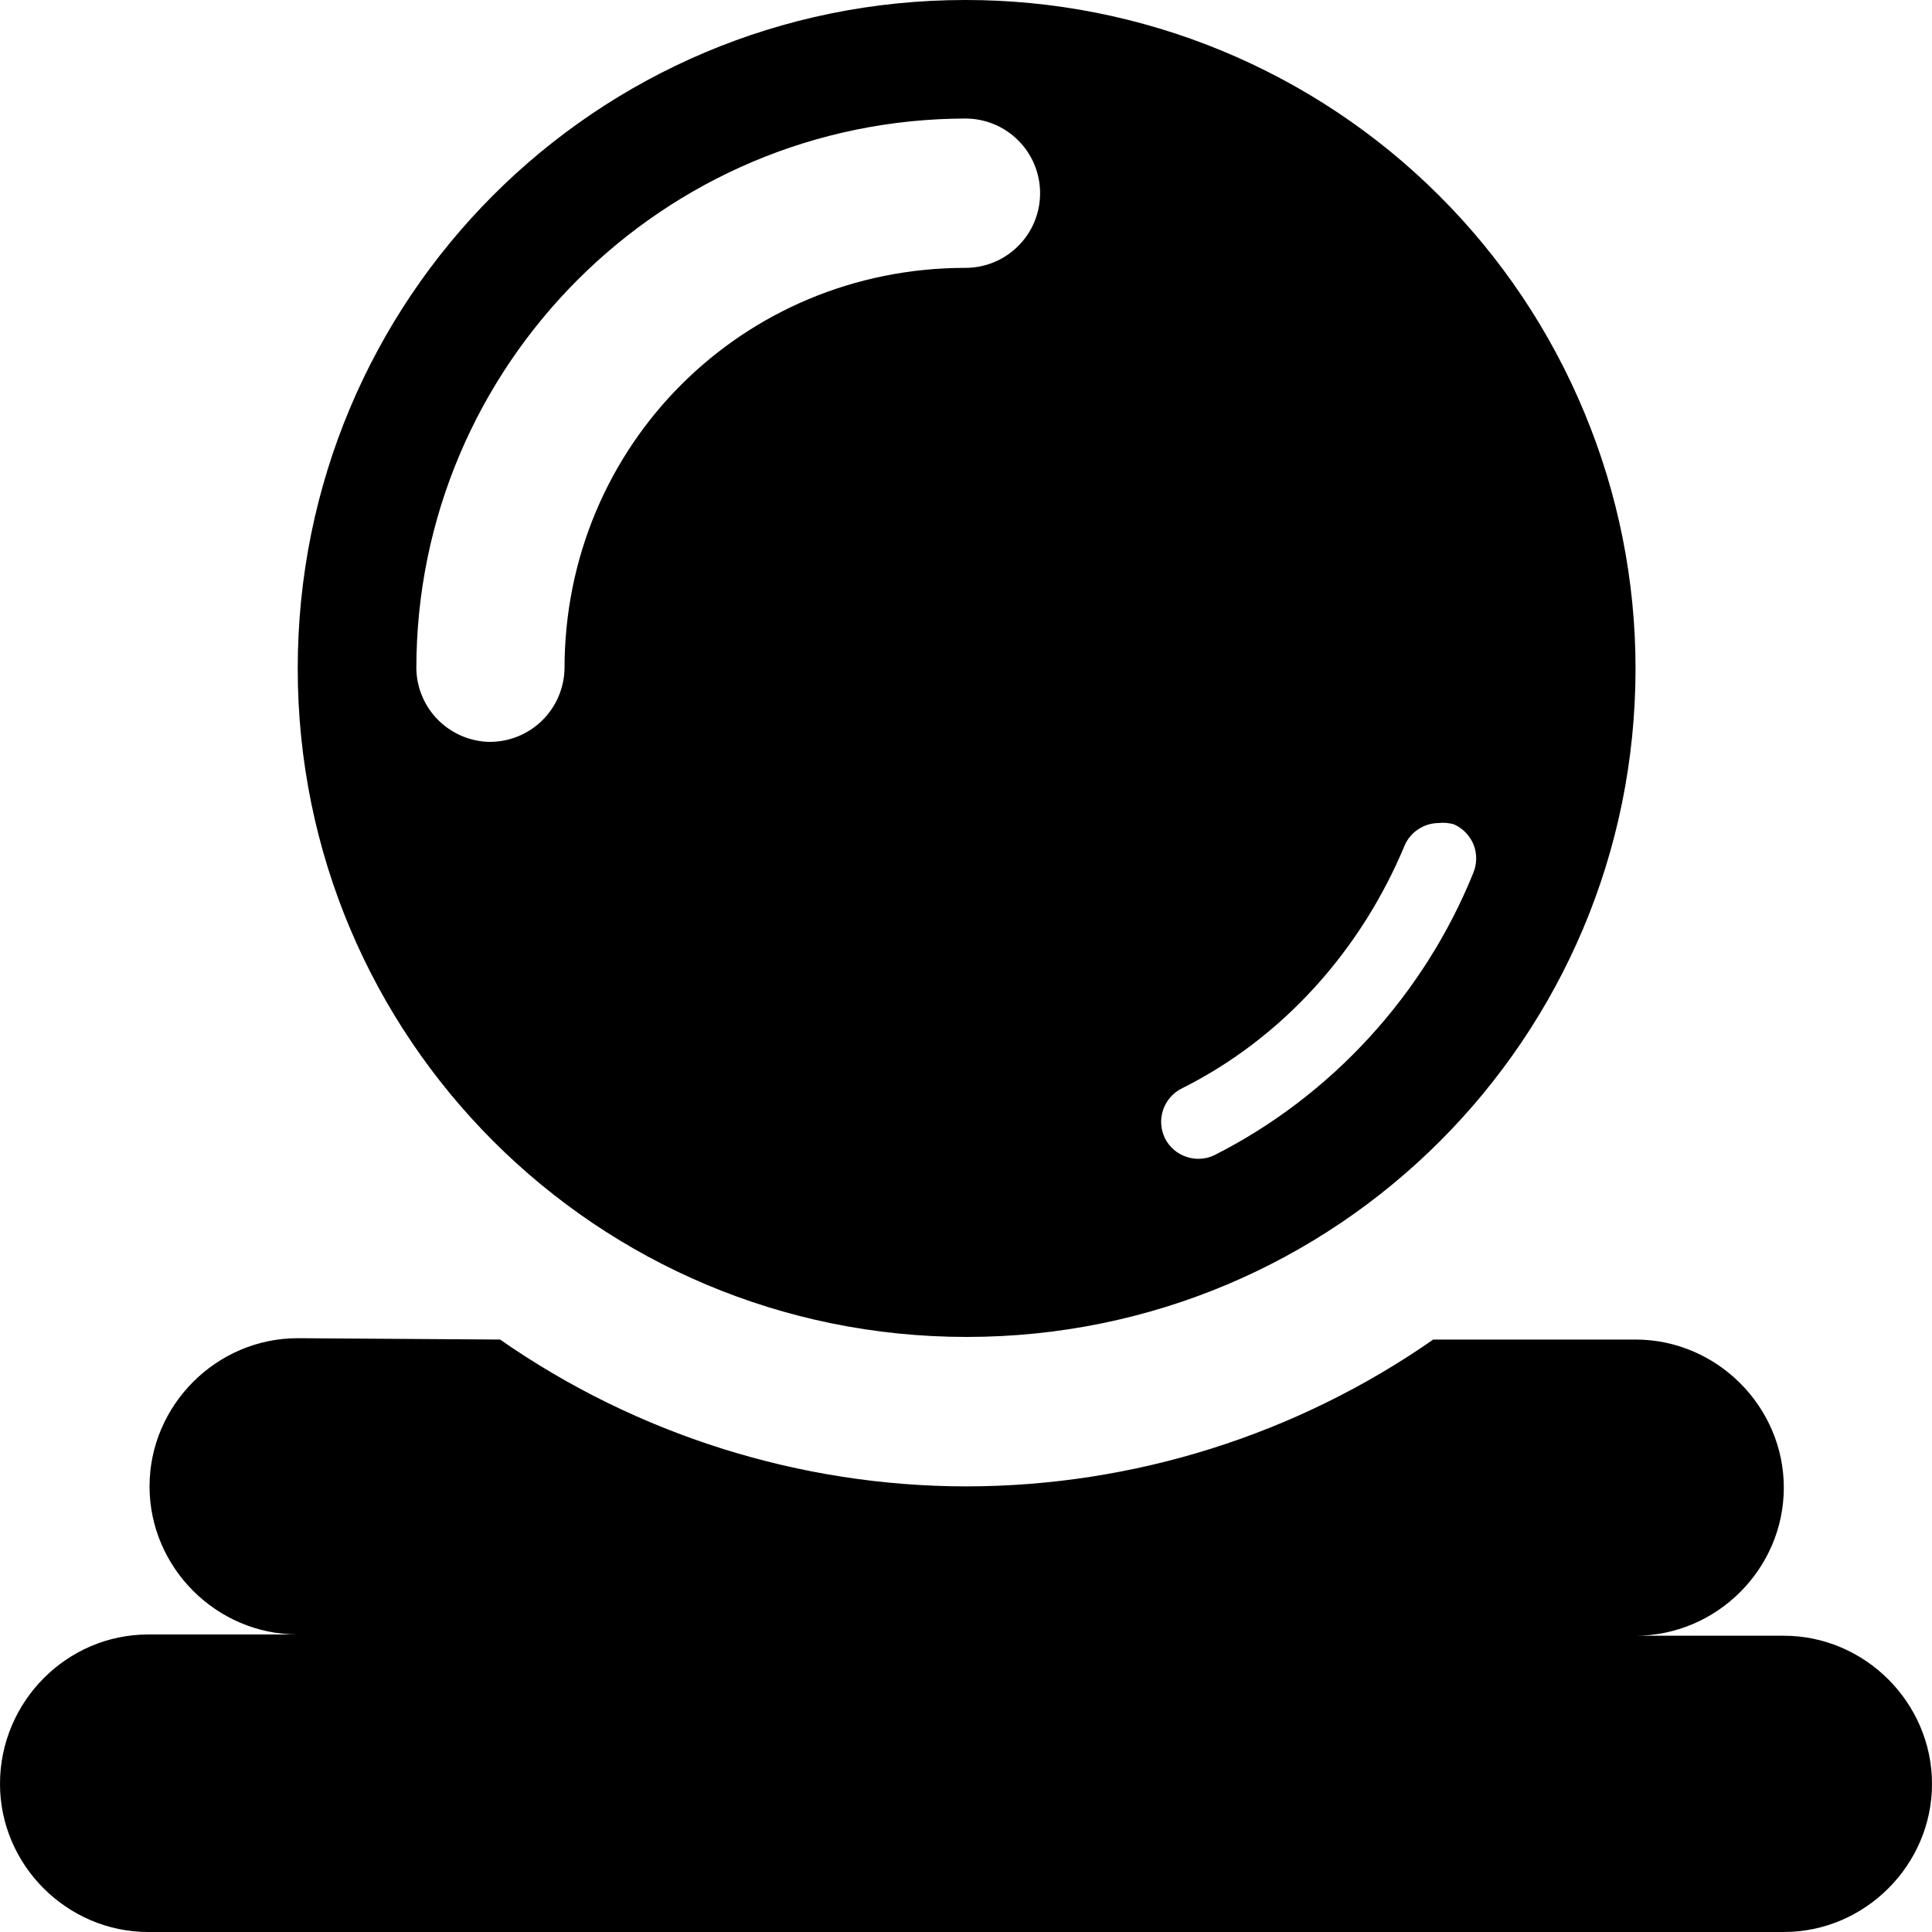
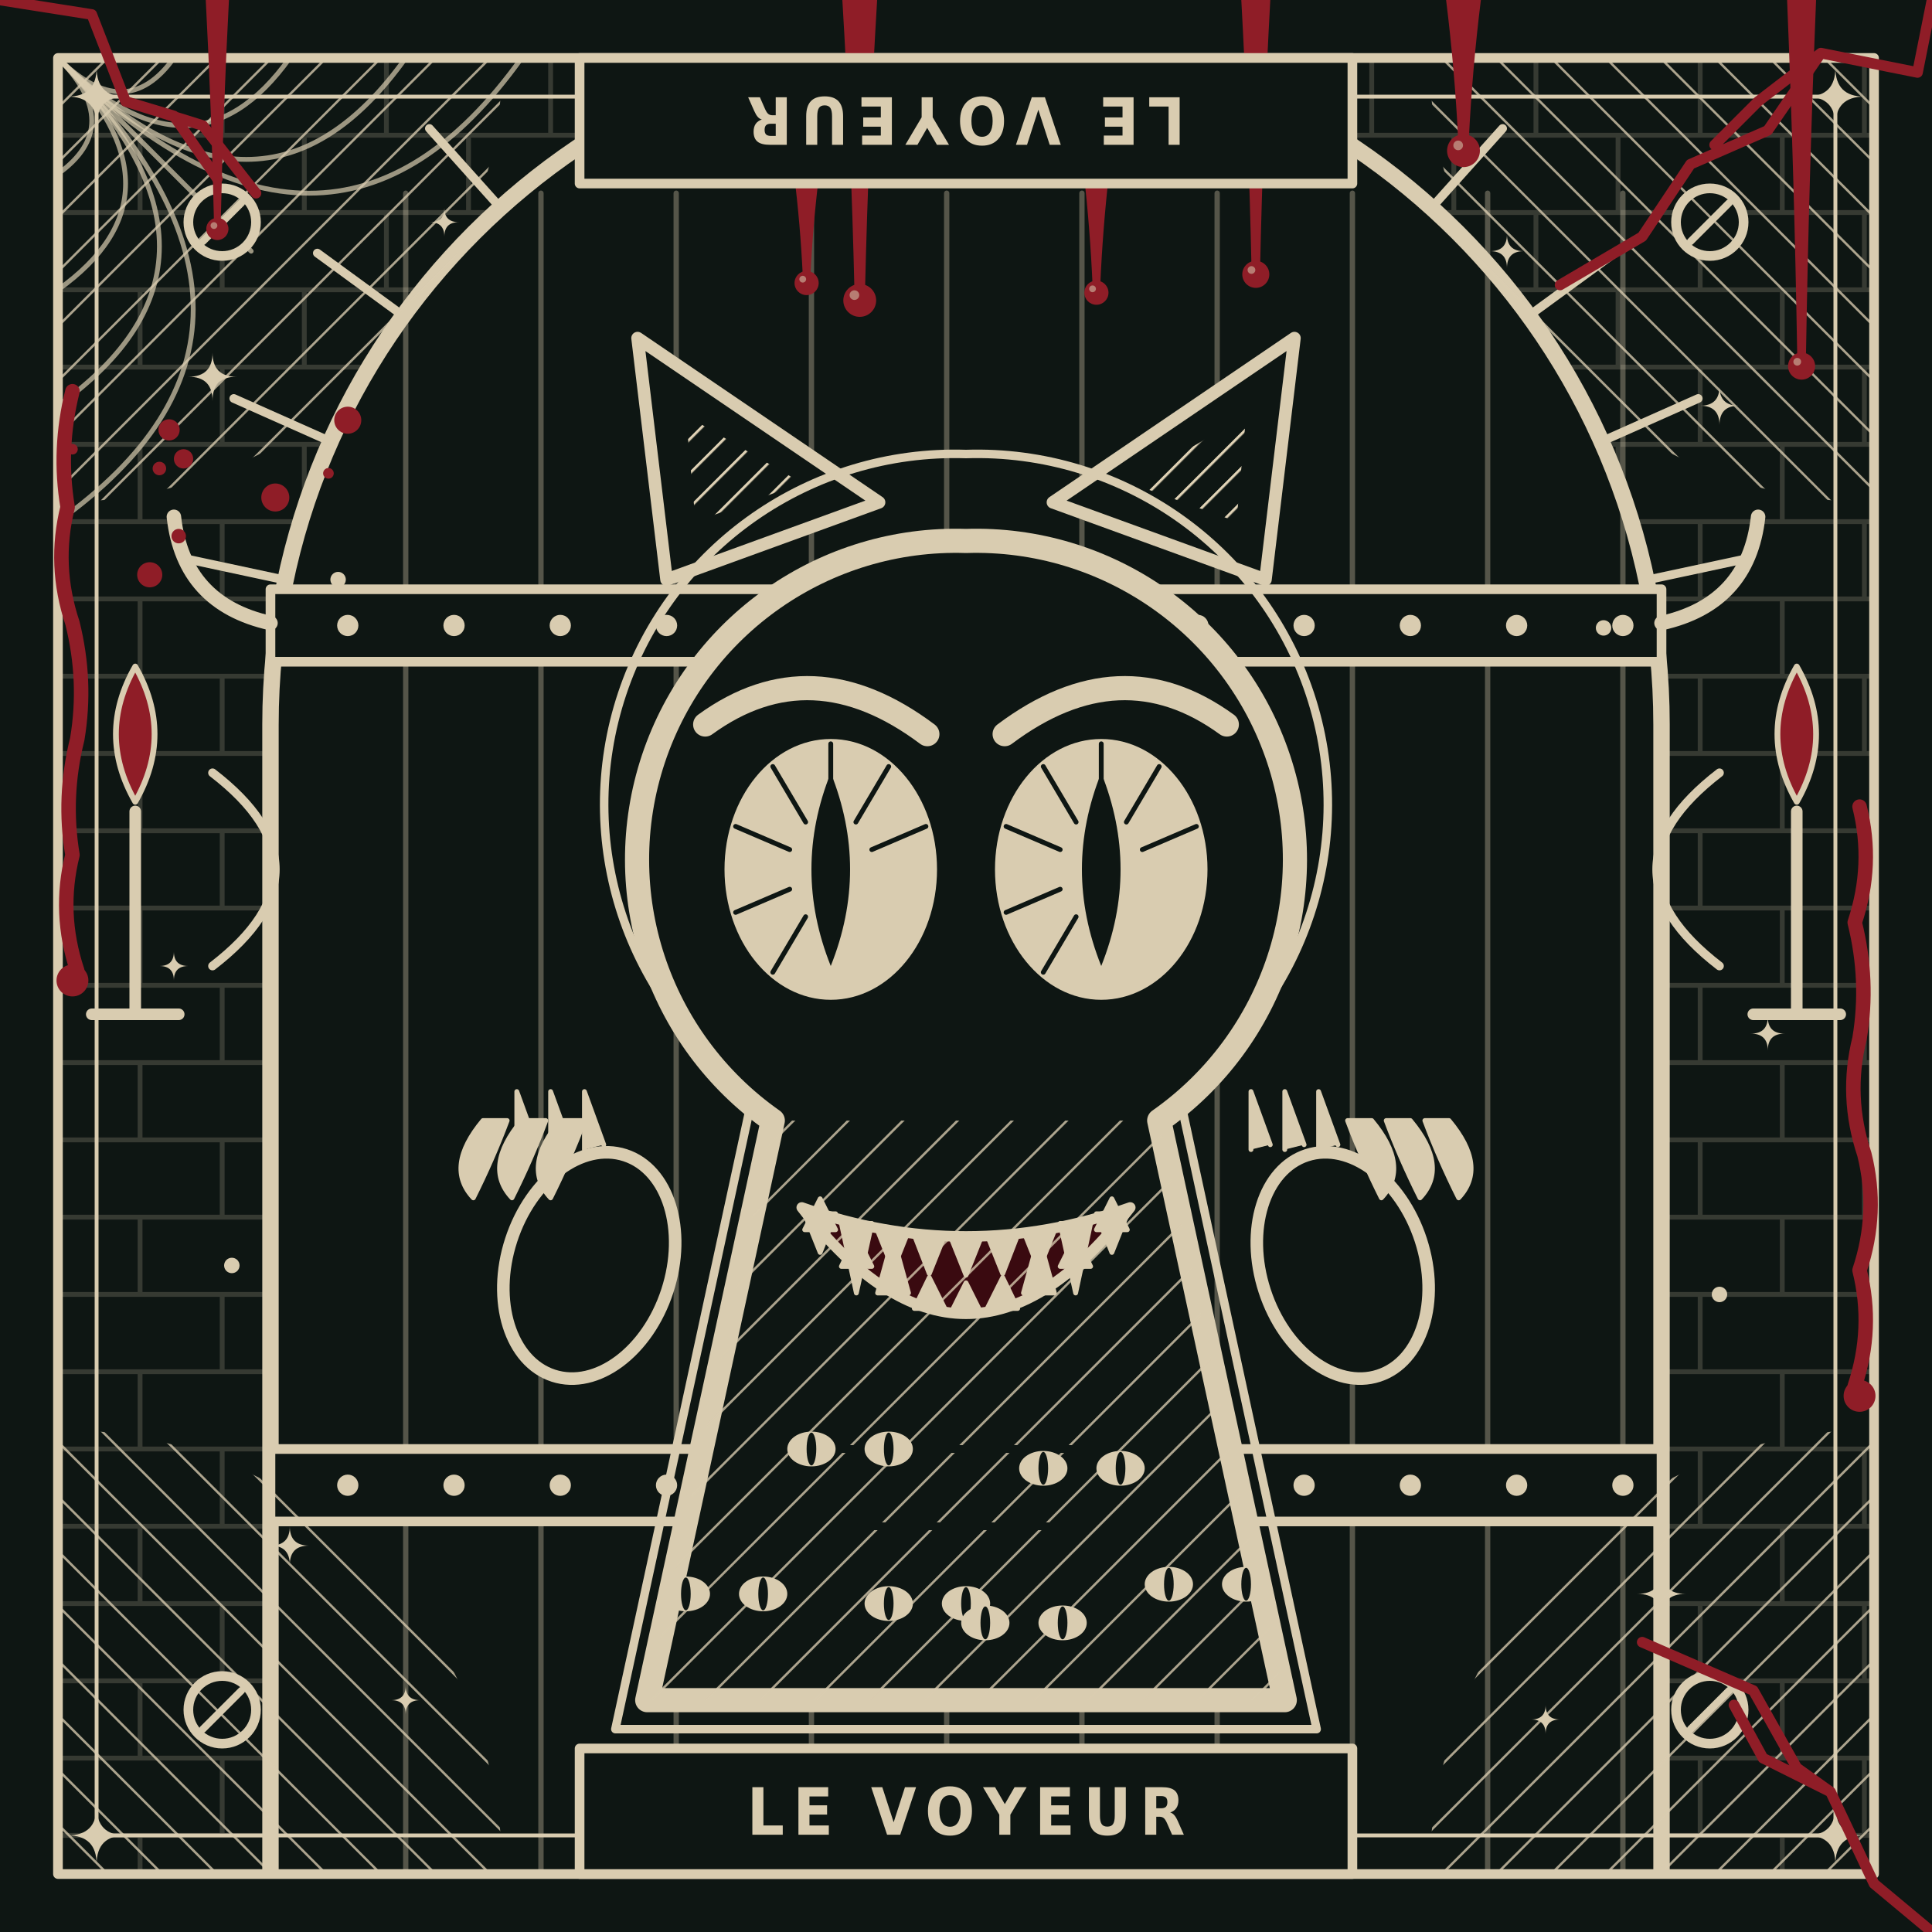
- <svg xmlns="http://www.w3.org/2000/svg" width="20" height="20" viewBox="0 0 20 20" fill="none">
-   <path d="M9.993 4.6235e-06C6.164 4.6235e-06 3.082 3.093 3.082 6.92C3.082 10.747 6.177 13.84 10.007 13.84C13.836 13.84 16.931 10.747 16.931 6.92C16.931 6.01 16.751 5.11 16.401 4.27C16.052 3.429 15.541 2.666 14.897 2.024C14.253 1.381 13.488 0.872 12.646 0.524C11.805 0.177 10.904 -0.001 9.993 4.6235e-06ZM9.993 1.227C10.199 1.227 10.395 1.308 10.54 1.453C10.686 1.598 10.767 1.795 10.767 2C10.767 2.205 10.686 2.402 10.54 2.547C10.395 2.692 10.199 2.773 9.993 2.773C7.685 2.773 5.844 4.613 5.844 6.92C5.84 7.123 5.757 7.316 5.613 7.458C5.468 7.6 5.273 7.68 5.07 7.68C4.869 7.677 4.678 7.595 4.536 7.454C4.394 7.312 4.313 7.12 4.31 6.92C4.31 3.787 6.858 1.227 10.007 1.227H9.993ZM14.89 8.52C14.944 8.514 14.998 8.518 15.05 8.533C15.143 8.574 15.217 8.651 15.255 8.745C15.292 8.84 15.29 8.946 15.25 9.04C14.743 10.293 13.783 11.347 12.568 11.96C12.478 12.002 12.374 12.008 12.28 11.975C12.185 11.943 12.107 11.875 12.061 11.787C12.039 11.741 12.025 11.692 12.021 11.641C12.017 11.59 12.024 11.539 12.04 11.491C12.056 11.442 12.082 11.398 12.115 11.359C12.149 11.321 12.189 11.289 12.235 11.267C13.275 10.747 14.089 9.84 14.543 8.747C14.573 8.68 14.622 8.623 14.684 8.583C14.745 8.543 14.816 8.521 14.89 8.52ZM3.082 13.853C2.241 13.853 1.548 14.547 1.548 15.387C1.548 16.227 2.241 16.92 3.082 16.92H1.534C0.694 16.92 0 17.613 0 18.467C0 19.307 0.694 20 1.534 20H18.466C19.306 20 20 19.307 20 18.467C20 17.627 19.306 16.933 18.466 16.933H16.931C17.772 16.933 18.466 16.24 18.466 15.4C18.466 14.56 17.772 13.867 16.931 13.867H14.837C13.42 14.854 11.734 15.385 10.007 15.387C8.286 15.387 6.591 14.853 5.177 13.867L3.082 13.853Z" fill="black" />
+ <svg xmlns="http://www.w3.org/2000/svg" viewBox="0 0 400 400" width="400" height="400" role="img" aria-label="Le Voyeur">
+   <defs>
+     <pattern id="hz-voyeur" width="5" height="5" patternUnits="userSpaceOnUse" patternTransform="rotate(45)">
+       <line x1="0" y1="0" x2="0" y2="5" stroke="#d9ccb0" stroke-width="1.1" />
+     </pattern>
+     <pattern id="hs-voyeur" width="8" height="8" patternUnits="userSpaceOnUse" patternTransform="rotate(45)">
+       <line x1="0" y1="0" x2="0" y2="8" stroke="#d9ccb0" stroke-width="1" opacity=".75" />
+     </pattern>
+     <pattern id="hb-voyeur" width="5" height="5" patternUnits="userSpaceOnUse" patternTransform="rotate(45)">
+       <line x1="0" y1="0" x2="0" y2="5" stroke="#0e1613" stroke-width="1.1" />
+     </pattern>
+     <clipPath id="cp-voyeur">
+       <rect x="12" y="12" width="376" height="376" />
+     </clipPath>
+   </defs>
+   <rect width="400" height="400" fill="#0e1613" />
+   <g clip-path="url(#cp-voyeur)">
+     <path d="M12 12 H388 M12 12 v16 M46 12 v16 M80 12 v16 M114 12 v16 M148 12 v16 M182 12 v16 M216 12 v16 M250 12 v16 M284 12 v16 M318 12 v16 M352 12 v16 M386 12 v16 M12 28 H388 M29 28 v16 M63 28 v16 M97 28 v16 M131 28 v16 M165 28 v16 M199 28 v16 M233 28 v16 M267 28 v16 M301 28 v16 M335 28 v16 M369 28 v16 M12 44 H388 M12 44 v16 M46 44 v16 M80 44 v16 M114 44 v16 M148 44 v16 M182 44 v16 M216 44 v16 M250 44 v16 M284 44 v16 M318 44 v16 M352 44 v16 M386 44 v16 M12 60 H388 M29 60 v16 M63 60 v16 M97 60 v16 M131 60 v16 M165 60 v16 M199 60 v16 M233 60 v16 M267 60 v16 M301 60 v16 M335 60 v16 M369 60 v16 M12 76 H388 M12 76 v16 M46 76 v16 M80 76 v16 M114 76 v16 M148 76 v16 M182 76 v16 M216 76 v16 M250 76 v16 M284 76 v16 M318 76 v16 M352 76 v16 M386 76 v16 M12 92 H388 M29 92 v16 M63 92 v16 M97 92 v16 M131 92 v16 M165 92 v16 M199 92 v16 M233 92 v16 M267 92 v16 M301 92 v16 M335 92 v16 M369 92 v16 M12 108 H388 M12 108 v16 M46 108 v16 M80 108 v16 M114 108 v16 M148 108 v16 M182 108 v16 M216 108 v16 M250 108 v16 M284 108 v16 M318 108 v16 M352 108 v16 M386 108 v16 M12 124 H388 M29 124 v16 M63 124 v16 M97 124 v16 M131 124 v16 M165 124 v16 M199 124 v16 M233 124 v16 M267 124 v16 M301 124 v16 M335 124 v16 M369 124 v16 M12 140 H388 M12 140 v16 M46 140 v16 M80 140 v16 M114 140 v16 M148 140 v16 M182 140 v16 M216 140 v16 M250 140 v16 M284 140 v16 M318 140 v16 M352 140 v16 M386 140 v16 M12 156 H388 M29 156 v16 M63 156 v16 M97 156 v16 M131 156 v16 M165 156 v16 M199 156 v16 M233 156 v16 M267 156 v16 M301 156 v16 M335 156 v16 M369 156 v16 M12 172 H388 M12 172 v16 M46 172 v16 M80 172 v16 M114 172 v16 M148 172 v16 M182 172 v16 M216 172 v16 M250 172 v16 M284 172 v16 M318 172 v16 M352 172 v16 M386 172 v16 M12 188 H388 M29 188 v16 M63 188 v16 M97 188 v16 M131 188 v16 M165 188 v16 M199 188 v16 M233 188 v16 M267 188 v16 M301 188 v16 M335 188 v16 M369 188 v16 M12 204 H388 M12 204 v16 M46 204 v16 M80 204 v16 M114 204 v16 M148 204 v16 M182 204 v16 M216 204 v16 M250 204 v16 M284 204 v16 M318 204 v16 M352 204 v16 M386 204 v16 M12 220 H388 M29 220 v16 M63 220 v16 M97 220 v16 M131 220 v16 M165 220 v16 M199 220 v16 M233 220 v16 M267 220 v16 M301 220 v16 M335 220 v16 M369 220 v16 M12 236 H388 M12 236 v16 M46 236 v16 M80 236 v16 M114 236 v16 M148 236 v16 M182 236 v16 M216 236 v16 M250 236 v16 M284 236 v16 M318 236 v16 M352 236 v16 M386 236 v16 M12 252 H388 M29 252 v16 M63 252 v16 M97 252 v16 M131 252 v16 M165 252 v16 M199 252 v16 M233 252 v16 M267 252 v16 M301 252 v16 M335 252 v16 M369 252 v16 M12 268 H388 M12 268 v16 M46 268 v16 M80 268 v16 M114 268 v16 M148 268 v16 M182 268 v16 M216 268 v16 M250 268 v16 M284 268 v16 M318 268 v16 M352 268 v16 M386 268 v16 M12 284 H388 M29 284 v16 M63 284 v16 M97 284 v16 M131 284 v16 M165 284 v16 M199 284 v16 M233 284 v16 M267 284 v16 M301 284 v16 M335 284 v16 M369 284 v16 M12 300 H388 M12 300 v16 M46 300 v16 M80 300 v16 M114 300 v16 M148 300 v16 M182 300 v16 M216 300 v16 M250 300 v16 M284 300 v16 M318 300 v16 M352 300 v16 M386 300 v16 M12 316 H388 M29 316 v16 M63 316 v16 M97 316 v16 M131 316 v16 M165 316 v16 M199 316 v16 M233 316 v16 M267 316 v16 M301 316 v16 M335 316 v16 M369 316 v16 M12 332 H388 M12 332 v16 M46 332 v16 M80 332 v16 M114 332 v16 M148 332 v16 M182 332 v16 M216 332 v16 M250 332 v16 M284 332 v16 M318 332 v16 M352 332 v16 M386 332 v16 M12 348 H388 M29 348 v16 M63 348 v16 M97 348 v16 M131 348 v16 M165 348 v16 M199 348 v16 M233 348 v16 M267 348 v16 M301 348 v16 M335 348 v16 M369 348 v16 M12 364 H388 M12 364 v16 M46 364 v16 M80 364 v16 M114 364 v16 M148 364 v16 M182 364 v16 M216 364 v16 M250 364 v16 M284 364 v16 M318 364 v16 M352 364 v16 M386 364 v16 M12 380 H388 M29 380 v16 M63 380 v16 M97 380 v16 M131 380 v16 M165 380 v16 M199 380 v16 M233 380 v16 M267 380 v16 M301 380 v16 M335 380 v16 M369 380 v16 " fill="none" stroke="#d9ccb0" stroke-width="1" stroke-linecap="round" stroke-linejoin="round" stroke-opacity="0.2" />
+     <path d="M56 396 V150 A144 144 0 0 1 344 150 V396Z" fill="#0e1613" stroke="#d9ccb0" stroke-width="3.4" stroke-linecap="round" stroke-linejoin="round" />
+     <path d="M84 40 V396" fill="none" stroke="#d9ccb0" stroke-width="1.1" stroke-linecap="round" stroke-linejoin="round" stroke-opacity="0.35" />
+     <path d="M112 40 V396" fill="none" stroke="#d9ccb0" stroke-width="1.1" stroke-linecap="round" stroke-linejoin="round" stroke-opacity="0.35" />
+     <path d="M140 40 V396" fill="none" stroke="#d9ccb0" stroke-width="1.1" stroke-linecap="round" stroke-linejoin="round" stroke-opacity="0.35" />
+     <path d="M168 40 V396" fill="none" stroke="#d9ccb0" stroke-width="1.1" stroke-linecap="round" stroke-linejoin="round" stroke-opacity="0.35" />
+     <path d="M196 40 V396" fill="none" stroke="#d9ccb0" stroke-width="1.1" stroke-linecap="round" stroke-linejoin="round" stroke-opacity="0.35" />
+     <path d="M224 40 V396" fill="none" stroke="#d9ccb0" stroke-width="1.1" stroke-linecap="round" stroke-linejoin="round" stroke-opacity="0.35" />
+     <path d="M252 40 V396" fill="none" stroke="#d9ccb0" stroke-width="1.1" stroke-linecap="round" stroke-linejoin="round" stroke-opacity="0.35" />
+     <path d="M280 40 V396" fill="none" stroke="#d9ccb0" stroke-width="1.1" stroke-linecap="round" stroke-linejoin="round" stroke-opacity="0.35" />
+     <path d="M308 40 V396" fill="none" stroke="#d9ccb0" stroke-width="1.1" stroke-linecap="round" stroke-linejoin="round" stroke-opacity="0.35" />
+     <path d="M336 40 V396" fill="none" stroke="#d9ccb0" stroke-width="1.1" stroke-linecap="round" stroke-linejoin="round" stroke-opacity="0.35" />
+     <path d="M59.1 120.1 L37.6 115.5" fill="none" stroke="#d9ccb0" stroke-width="1.8" stroke-linecap="round" stroke-linejoin="round" />
+     <path d="M68.4 91.4 L48.4 82.5" fill="none" stroke="#d9ccb0" stroke-width="1.8" stroke-linecap="round" stroke-linejoin="round" />
+     <path d="M83.5 65.4 L65.7 52.4" fill="none" stroke="#d9ccb0" stroke-width="1.8" stroke-linecap="round" stroke-linejoin="round" />
+     <path d="M103.6 43.0 L88.9 26.6" fill="none" stroke="#d9ccb0" stroke-width="1.8" stroke-linecap="round" stroke-linejoin="round" />
+     <path d="M128.0 25.3 L117.0 6.2" fill="none" stroke="#d9ccb0" stroke-width="1.8" stroke-linecap="round" stroke-linejoin="round" />
+     <path d="M155.5 13.0 L148.7 -7.9" fill="none" stroke="#d9ccb0" stroke-width="1.8" stroke-linecap="round" stroke-linejoin="round" />
+     <path d="M184.9 6.8 L182.6 -15.1" fill="none" stroke="#d9ccb0" stroke-width="1.8" stroke-linecap="round" stroke-linejoin="round" />
+     <path d="M215.1 6.8 L217.4 -15.1" fill="none" stroke="#d9ccb0" stroke-width="1.8" stroke-linecap="round" stroke-linejoin="round" />
+     <path d="M244.5 13.0 L251.3 -7.9" fill="none" stroke="#d9ccb0" stroke-width="1.8" stroke-linecap="round" stroke-linejoin="round" />
+     <path d="M272.0 25.3 L283.0 6.2" fill="none" stroke="#d9ccb0" stroke-width="1.8" stroke-linecap="round" stroke-linejoin="round" />
+     <path d="M296.4 43.0 L311.1 26.6" fill="none" stroke="#d9ccb0" stroke-width="1.8" stroke-linecap="round" stroke-linejoin="round" />
+     <path d="M316.5 65.4 L334.3 52.4" fill="none" stroke="#d9ccb0" stroke-width="1.8" stroke-linecap="round" stroke-linejoin="round" />
+     <path d="M331.6 91.4 L351.6 82.5" fill="none" stroke="#d9ccb0" stroke-width="1.8" stroke-linecap="round" stroke-linejoin="round" />
+     <path d="M340.9 120.1 L362.4 115.5" fill="none" stroke="#d9ccb0" stroke-width="1.8" stroke-linecap="round" stroke-linejoin="round" />
+     <rect x="56" y="122" width="288" height="15" rx="0" fill="#0e1613" stroke="#d9ccb0" stroke-width="2" stroke-linejoin="round" />
+     <circle cx="72" cy="129.5" r="2.2" fill="#d9ccb0" stroke="none" stroke-width="0" />
+     <circle cx="94" cy="129.5" r="2.2" fill="#d9ccb0" stroke="none" stroke-width="0" />
+     <circle cx="116" cy="129.5" r="2.2" fill="#d9ccb0" stroke="none" stroke-width="0" />
+     <circle cx="138" cy="129.5" r="2.2" fill="#d9ccb0" stroke="none" stroke-width="0" />
+     <circle cx="160" cy="129.5" r="2.2" fill="#d9ccb0" stroke="none" stroke-width="0" />
+     <circle cx="182" cy="129.5" r="2.2" fill="#d9ccb0" stroke="none" stroke-width="0" />
+     <circle cx="204" cy="129.5" r="2.2" fill="#d9ccb0" stroke="none" stroke-width="0" />
+     <circle cx="226" cy="129.5" r="2.2" fill="#d9ccb0" stroke="none" stroke-width="0" />
+     <circle cx="248" cy="129.5" r="2.2" fill="#d9ccb0" stroke="none" stroke-width="0" />
+     <circle cx="270" cy="129.5" r="2.2" fill="#d9ccb0" stroke="none" stroke-width="0" />
+     <circle cx="292" cy="129.5" r="2.2" fill="#d9ccb0" stroke="none" stroke-width="0" />
+     <circle cx="314" cy="129.5" r="2.2" fill="#d9ccb0" stroke="none" stroke-width="0" />
+     <circle cx="336" cy="129.5" r="2.2" fill="#d9ccb0" stroke="none" stroke-width="0" />
+     <rect x="56" y="300" width="288" height="15" rx="0" fill="#0e1613" stroke="#d9ccb0" stroke-width="2" stroke-linejoin="round" />
+     <circle cx="72" cy="307.5" r="2.2" fill="#d9ccb0" stroke="none" stroke-width="0" />
+     <circle cx="94" cy="307.5" r="2.2" fill="#d9ccb0" stroke="none" stroke-width="0" />
+     <circle cx="116" cy="307.5" r="2.2" fill="#d9ccb0" stroke="none" stroke-width="0" />
+     <circle cx="138" cy="307.5" r="2.2" fill="#d9ccb0" stroke="none" stroke-width="0" />
+     <circle cx="160" cy="307.5" r="2.2" fill="#d9ccb0" stroke="none" stroke-width="0" />
+     <circle cx="182" cy="307.5" r="2.2" fill="#d9ccb0" stroke="none" stroke-width="0" />
+     <circle cx="204" cy="307.5" r="2.2" fill="#d9ccb0" stroke="none" stroke-width="0" />
+     <circle cx="226" cy="307.5" r="2.2" fill="#d9ccb0" stroke="none" stroke-width="0" />
+     <circle cx="248" cy="307.5" r="2.2" fill="#d9ccb0" stroke="none" stroke-width="0" />
+     <circle cx="270" cy="307.5" r="2.2" fill="#d9ccb0" stroke="none" stroke-width="0" />
+     <circle cx="292" cy="307.5" r="2.2" fill="#d9ccb0" stroke="none" stroke-width="0" />
+     <circle cx="314" cy="307.5" r="2.2" fill="#d9ccb0" stroke="none" stroke-width="0" />
+     <circle cx="336" cy="307.5" r="2.2" fill="#d9ccb0" stroke="none" stroke-width="0" />
+     <path d="M56 129 q-18 -4 -20 -22 M344 129 q18 -4 20 -22" fill="none" stroke="#d9ccb0" stroke-width="3" stroke-linecap="round" stroke-linejoin="round" />
+     <path d="M28 168 V210 M19 210 H37" fill="none" stroke="#d9ccb0" stroke-width="2.4" stroke-linecap="round" stroke-linejoin="round" />
+     <path d="M28 166 q-8 -14 0 -28 q8 14 0 28Z" fill="#8f1d27" stroke="#d9ccb0" stroke-width="1.2" stroke-linecap="round" stroke-linejoin="round" />
+     <path d="M372 168 V210 M363 210 H381" fill="none" stroke="#d9ccb0" stroke-width="2.4" stroke-linecap="round" stroke-linejoin="round" />
+     <path d="M372 166 q-8 -14 0 -28 q8 14 0 28Z" fill="#8f1d27" stroke="#d9ccb0" stroke-width="1.2" stroke-linecap="round" stroke-linejoin="round" />
+     <path d="M12 12 Q26 26 36 12 M12 12 Q26 26 12 36" fill="none" stroke="#d9ccb0" stroke-width="1" stroke-linecap="round" stroke-linejoin="round" stroke-opacity="0.7" />
+     <path d="M12 12 Q40 40 60 12 M12 12 Q40 40 12 60" fill="none" stroke="#d9ccb0" stroke-width="1" stroke-linecap="round" stroke-linejoin="round" stroke-opacity="0.7" />
+     <path d="M12 12 Q54 54 84 12 M12 12 Q54 54 12 84" fill="none" stroke="#d9ccb0" stroke-width="1" stroke-linecap="round" stroke-linejoin="round" stroke-opacity="0.7" />
+     <path d="M12 12 Q68 68 108 12 M12 12 Q68 68 12 108" fill="none" stroke="#d9ccb0" stroke-width="1" stroke-linecap="round" stroke-linejoin="round" stroke-opacity="0.7" />
+     <path d="M12 12 L52 52" fill="none" stroke="#d9ccb0" stroke-width="1" stroke-linecap="round" stroke-linejoin="round" stroke-opacity="0.7" />
+     <path d="M44 73 Q44 78 49 78 Q44 78 44 83 Q44 78 39 78 Q44 78 44 73Z" fill="#d9ccb0" />
+     <path d="M356 80 Q356 84 360 84 Q356 84 356 88 Q356 84 352 84 Q356 84 356 80Z" fill="#d9ccb0" />
+     <path d="M60 316 Q60 320 64 320 Q60 320 60 324 Q60 320 56 320 Q60 320 60 316Z" fill="#d9ccb0" />
+     <path d="M344 325 Q344 330 349 330 Q344 330 344 335 Q344 330 339 330 Q344 330 344 325Z" fill="#d9ccb0" />
+     <path d="M92 43 Q92 46 95 46 Q92 46 92 49 Q92 46 89 46 Q92 46 92 43Z" fill="#d9ccb0" />
+     <path d="M312 48.5 Q312 52 315.5 52 Q312 52 312 55.5 Q312 52 308.5 52 Q312 52 312 48.5Z" fill="#d9ccb0" />
+     <path d="M36 197 Q36 200 39 200 Q36 200 36 203 Q36 200 33 200 Q36 200 36 197Z" fill="#d9ccb0" />
+     <path d="M366 210.5 Q366 214 369.5 214 Q366 214 366 217.5 Q366 214 362.5 214 Q366 214 366 210.5Z" fill="#d9ccb0" />
+     <path d="M84 349 Q84 352 87 352 Q84 352 84 355 Q84 352 81 352 Q84 352 84 349Z" fill="#d9ccb0" />
+     <path d="M320 353 Q320 356 323 356 Q320 356 320 359 Q320 356 317 356 Q320 356 320 353Z" fill="#d9ccb0" />
+     <circle cx="70" cy="120" r="1.6" fill="#d9ccb0" stroke="none" stroke-width="0" />
+     <circle cx="332" cy="130" r="1.6" fill="#d9ccb0" stroke="none" stroke-width="0" />
+     <circle cx="48" cy="262" r="1.6" fill="#d9ccb0" stroke="none" stroke-width="0" />
+     <circle cx="356" cy="268" r="1.6" fill="#d9ccb0" stroke="none" stroke-width="0" />
+     <path d="M138 120 L132 70 L182 104Z" fill="#0e1613" stroke="#d9ccb0" stroke-width="2.6" stroke-linecap="round" stroke-linejoin="round" />
+     <path d="M262 120 L268 70 L218 104Z" fill="#0e1613" stroke="#d9ccb0" stroke-width="2.6" stroke-linecap="round" stroke-linejoin="round" />
+     <path d="M144 108 L142 86 L166 100Z" fill="url(#hz-voyeur)" stroke="none" stroke-width="0" stroke-linecap="round" stroke-linejoin="round" />
+     <path d="M256 108 L258 86 L234 100Z" fill="url(#hz-voyeur)" stroke="none" stroke-width="0" stroke-linecap="round" stroke-linejoin="round" />
+     <g transform="translate(-20 -29.2) rotate(0) scale(1.1)">
+       <path d="M200 112 A66 66 0 0 1 240 232 L266 352 H134 L160 232 A66 66 0 0 1 200 112Z" fill="none" stroke="#d9ccb0" stroke-width="1.6" stroke-linecap="round" stroke-linejoin="round" />
+     </g>
+     <path d="M200 112 A66 66 0 0 1 240 232 L266 352 H134 L160 232 A66 66 0 0 1 200 112Z" fill="#0e1613" stroke="#d9ccb0" stroke-width="5" stroke-linecap="round" stroke-linejoin="round" />
+     <path d="M134 352 L160 232 L240 232 L266 352Z" fill="url(#hs-voyeur)" stroke="none" stroke-width="0" stroke-linecap="round" stroke-linejoin="round" />
+     <ellipse cx="172" cy="180" rx="22" ry="27" fill="#d9ccb0" stroke="none" stroke-width="0" />
+     <path d="M172 160 Q164 180 172 200 Q180 180 172 160Z" fill="#0e1613" stroke="none" stroke-width="0" stroke-linecap="round" stroke-linejoin="round" />
+     <ellipse cx="228" cy="180" rx="22" ry="27" fill="#d9ccb0" stroke="none" stroke-width="0" />
+     <path d="M228 160 Q220 180 228 200 Q236 180 228 160Z" fill="#0e1613" stroke="none" stroke-width="0" stroke-linecap="round" stroke-linejoin="round" />
+     <path d="M146 150 Q168 134 192 152 M254 150 Q232 134 208 152" fill="none" stroke="#d9ccb0" stroke-width="5" stroke-linecap="round" stroke-linejoin="round" />
+     <ellipse cx="122" cy="262" rx="17" ry="24" fill="#0e1613" stroke="#d9ccb0" stroke-width="2.6" transform="rotate(18 122 262)" />
+     <path d="M107 238 l0 -12 l4 11" fill="#d9ccb0" stroke="#d9ccb0" stroke-width="1" stroke-linecap="round" stroke-linejoin="round" />
+     <path d="M114 238 l0 -12 l4 11" fill="#d9ccb0" stroke="#d9ccb0" stroke-width="1" stroke-linecap="round" stroke-linejoin="round" />
+     <path d="M121 238 l0 -12 l4 11" fill="#d9ccb0" stroke="#d9ccb0" stroke-width="1" stroke-linecap="round" stroke-linejoin="round" />
+     <ellipse cx="278" cy="262" rx="17" ry="24" fill="#0e1613" stroke="#d9ccb0" stroke-width="2.6" transform="rotate(-18 278 262)" />
+     <path d="M273 238 l0 -12 l4 11" fill="#d9ccb0" stroke="#d9ccb0" stroke-width="1" stroke-linecap="round" stroke-linejoin="round" />
+     <path d="M266 238 l0 -12 l4 11" fill="#d9ccb0" stroke="#d9ccb0" stroke-width="1" stroke-linecap="round" stroke-linejoin="round" />
+     <path d="M259 238 l0 -12 l4 11" fill="#d9ccb0" stroke="#d9ccb0" stroke-width="1" stroke-linecap="round" stroke-linejoin="round" />
+     <circle cx="46" cy="46" r="7" fill="#0e1613" stroke="#d9ccb0" stroke-width="2" />
+     <path d="M42 50 L50 42" fill="none" stroke="#d9ccb0" stroke-width="1.5" stroke-linecap="round" stroke-linejoin="round" />
+     <circle cx="354" cy="46" r="7" fill="#0e1613" stroke="#d9ccb0" stroke-width="2" />
+     <path d="M350 50 L358 42" fill="none" stroke="#d9ccb0" stroke-width="1.5" stroke-linecap="round" stroke-linejoin="round" />
+     <circle cx="46" cy="354" r="7" fill="#0e1613" stroke="#d9ccb0" stroke-width="2" />
+     <path d="M42 358 L50 350" fill="none" stroke="#d9ccb0" stroke-width="1.5" stroke-linecap="round" stroke-linejoin="round" />
+     <circle cx="354" cy="354" r="7" fill="#0e1613" stroke="#d9ccb0" stroke-width="2" />
+     <path d="M350 358 L358 350" fill="none" stroke="#d9ccb0" stroke-width="1.5" stroke-linecap="round" stroke-linejoin="round" />
+     <path d="M44 200 Q70 180 44 160 M356 200 Q330 180 356 160" fill="none" stroke="#d9ccb0" stroke-width="1.8" stroke-linecap="round" stroke-linejoin="round" />
+     <path d="M170 300 L230 300 M178 316 L222 316" fill="none" stroke="#0e1613" stroke-width="1.6" stroke-linecap="round" stroke-linejoin="round" />
+     <path d="M152.3 171.1 L163.5 175.9" fill="none" stroke="#0e1613" stroke-width="1" stroke-linecap="round" stroke-linejoin="round" />
+     <path d="M160.0 158.7 L166.8 170.2" fill="none" stroke="#0e1613" stroke-width="1" stroke-linecap="round" stroke-linejoin="round" />
+     <path d="M172.0 154.0 L172.0 168.0" fill="none" stroke="#0e1613" stroke-width="1" stroke-linecap="round" stroke-linejoin="round" />
+     <path d="M184.0 158.7 L177.2 170.2" fill="none" stroke="#0e1613" stroke-width="1" stroke-linecap="round" stroke-linejoin="round" />
+     <path d="M191.7 171.1 L180.5 175.9" fill="none" stroke="#0e1613" stroke-width="1" stroke-linecap="round" stroke-linejoin="round" />
+     <path d="M152.3 188.9 L163.5 184.1" fill="none" stroke="#0e1613" stroke-width="1" stroke-linecap="round" stroke-linejoin="round" />
+     <path d="M160.0 201.3 L166.8 189.8" fill="none" stroke="#0e1613" stroke-width="1" stroke-linecap="round" stroke-linejoin="round" />
+     <path d="M208.3 171.1 L219.5 175.9" fill="none" stroke="#0e1613" stroke-width="1" stroke-linecap="round" stroke-linejoin="round" />
+     <path d="M216.0 158.7 L222.8 170.2" fill="none" stroke="#0e1613" stroke-width="1" stroke-linecap="round" stroke-linejoin="round" />
+     <path d="M228.0 154.0 L228.0 168.0" fill="none" stroke="#0e1613" stroke-width="1" stroke-linecap="round" stroke-linejoin="round" />
+     <path d="M240.0 158.7 L233.2 170.2" fill="none" stroke="#0e1613" stroke-width="1" stroke-linecap="round" stroke-linejoin="round" />
+     <path d="M247.7 171.1 L236.5 175.9" fill="none" stroke="#0e1613" stroke-width="1" stroke-linecap="round" stroke-linejoin="round" />
+     <path d="M208.3 188.9 L219.5 184.1" fill="none" stroke="#0e1613" stroke-width="1" stroke-linecap="round" stroke-linejoin="round" />
+     <path d="M216.0 201.3 L222.8 189.8" fill="none" stroke="#0e1613" stroke-width="1" stroke-linecap="round" stroke-linejoin="round" />
+     <path d="M166 250 Q200.0 262 234 250 Q200.0 294 166 250Z" fill="#3a0a10" stroke="#d9ccb0" stroke-width="2.2" stroke-linecap="round" stroke-linejoin="round" />
+     <path d="M166 250 Q200.0 262 234 250 Q200.0 294 166 250Z" fill="url(#hs-voyeur)" stroke="none" stroke-width="0" stroke-linecap="round" stroke-linejoin="round" />
+     <path d="M166.6 251.3 L169.8 259.3 L173.0 251.3Z" fill="#d9ccb0" stroke="#d9ccb0" stroke-width="1" stroke-linecap="round" stroke-linejoin="round" />
+     <path d="M166.6 254.6 L169.8 248.2 L173.0 254.6Z" fill="#d9ccb0" stroke="#d9ccb0" stroke-width="1" stroke-linecap="round" stroke-linejoin="round" />
+     <path d="M174.2 253.3 L177.3 267.7 L180.5 253.3Z" fill="#d9ccb0" stroke="#d9ccb0" stroke-width="1" stroke-linecap="round" stroke-linejoin="round" />
+     <path d="M174.2 262.2 L177.3 255.8 L180.5 262.2Z" fill="#d9ccb0" stroke="#d9ccb0" stroke-width="1" stroke-linecap="round" stroke-linejoin="round" />
+     <path d="M181.7 254.8 L184.9 262.8 L188.1 254.8Z" fill="#d9ccb0" stroke="#d9ccb0" stroke-width="1" stroke-linecap="round" stroke-linejoin="round" />
+     <path d="M181.7 267.7 L184.9 256.1 L188.1 267.7Z" fill="#d9ccb0" stroke="#d9ccb0" stroke-width="1" stroke-linecap="round" stroke-linejoin="round" />
+     <path d="M189.3 255.7 L192.4 263.7 L195.6 255.7Z" fill="#d9ccb0" stroke="#d9ccb0" stroke-width="1" stroke-linecap="round" stroke-linejoin="round" />
+     <path d="M189.3 270.9 L192.4 264.5 L195.6 270.9Z" fill="#d9ccb0" stroke="#d9ccb0" stroke-width="1" stroke-linecap="round" stroke-linejoin="round" />
+     <path d="M196.8 256.0 L200.0 264.0 L203.2 256.0Z" fill="#d9ccb0" stroke="#d9ccb0" stroke-width="1" stroke-linecap="round" stroke-linejoin="round" />
+     <path d="M196.8 272.0 L200.0 265.6 L203.2 272.0Z" fill="#d9ccb0" stroke="#d9ccb0" stroke-width="1" stroke-linecap="round" stroke-linejoin="round" />
+     <path d="M204.4 255.7 L207.6 263.7 L210.7 255.7Z" fill="#d9ccb0" stroke="#d9ccb0" stroke-width="1" stroke-linecap="round" stroke-linejoin="round" />
+     <path d="M204.4 270.9 L207.6 264.5 L210.7 270.9Z" fill="#d9ccb0" stroke="#d9ccb0" stroke-width="1" stroke-linecap="round" stroke-linejoin="round" />
+     <path d="M211.9 254.8 L215.1 262.8 L218.3 254.8Z" fill="#d9ccb0" stroke="#d9ccb0" stroke-width="1" stroke-linecap="round" stroke-linejoin="round" />
+     <path d="M211.9 267.7 L215.1 256.1 L218.3 267.7Z" fill="#d9ccb0" stroke="#d9ccb0" stroke-width="1" stroke-linecap="round" stroke-linejoin="round" />
+     <path d="M219.5 253.3 L222.7 267.7 L225.8 253.3Z" fill="#d9ccb0" stroke="#d9ccb0" stroke-width="1" stroke-linecap="round" stroke-linejoin="round" />
+     <path d="M219.5 262.2 L222.7 255.8 L225.8 262.2Z" fill="#d9ccb0" stroke="#d9ccb0" stroke-width="1" stroke-linecap="round" stroke-linejoin="round" />
+     <path d="M227.0 251.3 L230.2 259.3 L233.4 251.3Z" fill="#d9ccb0" stroke="#d9ccb0" stroke-width="1" stroke-linecap="round" stroke-linejoin="round" />
+     <path d="M227.0 254.6 L230.2 248.2 L233.4 254.6Z" fill="#d9ccb0" stroke="#d9ccb0" stroke-width="1" stroke-linecap="round" stroke-linejoin="round" />
+     <ellipse cx="168" cy="300" rx="5" ry="3.6" fill="#d9ccb0" stroke="none" stroke-width="0" />
+     <ellipse cx="168" cy="300" rx="1" ry="3.4" fill="#0e1613" stroke="none" stroke-width="0" />
+     <ellipse cx="184" cy="300" rx="5" ry="3.6" fill="#d9ccb0" stroke="none" stroke-width="0" />
+     <ellipse cx="184" cy="300" rx="1" ry="3.4" fill="#0e1613" stroke="none" stroke-width="0" />
+     <ellipse cx="216" cy="304" rx="5" ry="3.6" fill="#d9ccb0" stroke="none" stroke-width="0" />
+     <ellipse cx="216" cy="304" rx="1" ry="3.4" fill="#0e1613" stroke="none" stroke-width="0" />
+     <ellipse cx="232" cy="304" rx="5" ry="3.6" fill="#d9ccb0" stroke="none" stroke-width="0" />
+     <ellipse cx="232" cy="304" rx="1" ry="3.4" fill="#0e1613" stroke="none" stroke-width="0" />
+     <ellipse cx="184" cy="332" rx="5" ry="3.6" fill="#d9ccb0" stroke="none" stroke-width="0" />
+     <ellipse cx="184" cy="332" rx="1" ry="3.4" fill="#0e1613" stroke="none" stroke-width="0" />
+     <ellipse cx="200" cy="332" rx="5" ry="3.6" fill="#d9ccb0" stroke="none" stroke-width="0" />
+     <ellipse cx="200" cy="332" rx="1" ry="3.4" fill="#0e1613" stroke="none" stroke-width="0" />
+     <ellipse cx="204" cy="336" rx="5" ry="3.6" fill="#d9ccb0" stroke="none" stroke-width="0" />
+     <ellipse cx="204" cy="336" rx="1" ry="3.4" fill="#0e1613" stroke="none" stroke-width="0" />
+     <ellipse cx="220" cy="336" rx="5" ry="3.6" fill="#d9ccb0" stroke="none" stroke-width="0" />
+     <ellipse cx="220" cy="336" rx="1" ry="3.4" fill="#0e1613" stroke="none" stroke-width="0" />
+     <ellipse cx="142" cy="330" rx="5" ry="3.6" fill="#d9ccb0" stroke="none" stroke-width="0" />
+     <ellipse cx="142" cy="330" rx="1" ry="3.4" fill="#0e1613" stroke="none" stroke-width="0" />
+     <ellipse cx="158" cy="330" rx="5" ry="3.6" fill="#d9ccb0" stroke="none" stroke-width="0" />
+     <ellipse cx="158" cy="330" rx="1" ry="3.4" fill="#0e1613" stroke="none" stroke-width="0" />
+     <ellipse cx="242" cy="328" rx="5" ry="3.6" fill="#d9ccb0" stroke="none" stroke-width="0" />
+     <ellipse cx="242" cy="328" rx="1" ry="3.4" fill="#0e1613" stroke="none" stroke-width="0" />
+     <ellipse cx="258" cy="328" rx="5" ry="3.6" fill="#d9ccb0" stroke="none" stroke-width="0" />
+     <ellipse cx="258" cy="328" rx="1" ry="3.4" fill="#0e1613" stroke="none" stroke-width="0" />
+     <path d="M116 232 Q108 241.6 114 248 Q118 240.0 121 232Z" fill="#d9ccb0" stroke="#d9ccb0" stroke-width="1" stroke-linecap="round" stroke-linejoin="round" />
+     <path d="M108 232 Q100 241.6 106 248 Q110 240.0 113 232Z" fill="#d9ccb0" stroke="#d9ccb0" stroke-width="1" stroke-linecap="round" stroke-linejoin="round" />
+     <path d="M100 232 Q92 241.6 98 248 Q102 240.0 105 232Z" fill="#d9ccb0" stroke="#d9ccb0" stroke-width="1" stroke-linecap="round" stroke-linejoin="round" />
+     <path d="M284 232 Q292 241.6 286 248 Q282 240.0 279 232Z" fill="#d9ccb0" stroke="#d9ccb0" stroke-width="1" stroke-linecap="round" stroke-linejoin="round" />
+     <path d="M292 232 Q300 241.6 294 248 Q290 240.0 287 232Z" fill="#d9ccb0" stroke="#d9ccb0" stroke-width="1" stroke-linecap="round" stroke-linejoin="round" />
+     <path d="M300 232 Q308 241.6 302 248 Q298 240.0 295 232Z" fill="#d9ccb0" stroke="#d9ccb0" stroke-width="1" stroke-linecap="round" stroke-linejoin="round" />
+     <path d="M12 12 H104 A92 92 0 0 1 12 104Z" fill="url(#hs-voyeur)" />
+     <g transform="matrix(-1 0 0 1 400 0)">
+       <path d="M12 12 H104 A92 92 0 0 1 12 104Z" fill="url(#hs-voyeur)" />
+     </g>
+     <g transform="matrix(1 0 0 -1 0 400)">
+       <path d="M12 12 H104 A92 92 0 0 1 12 104Z" fill="url(#hs-voyeur)" />
+     </g>
+     <g transform="matrix(-1 0 0 -1 400 400)">
+       <path d="M12 12 H104 A92 92 0 0 1 12 104Z" fill="url(#hs-voyeur)" />
+     </g>
+   </g>
+   <path d="M20 20 H380 V380 H20Z" fill="none" stroke="#d9ccb0" stroke-width="0.8" stroke-linecap="round" stroke-linejoin="round" />
+   <path d="M12 12 H388 V388 H12Z" fill="none" stroke="#d9ccb0" stroke-width="2" stroke-linecap="round" stroke-linejoin="round" />
+   <path d="M20 14 Q20 20 26 20 Q20 20 20 26 Q20 20 14 20 Q20 20 20 14Z" fill="#d9ccb0" />
+   <path d="M380 14 Q380 20 386 20 Q380 20 380 26 Q380 20 374 20 Q380 20 380 14Z" fill="#d9ccb0" />
+   <path d="M20 374 Q20 380 26 380 Q20 380 20 386 Q20 380 14 380 Q20 380 20 374Z" fill="#d9ccb0" />
+   <path d="M380 374 Q380 380 386 380 Q380 380 380 386 Q380 380 374 380 Q380 380 380 374Z" fill="#d9ccb0" />
+   <path d="M257.0 0 Q258.5 27.5 259.1 55 L260.9 55 Q261.5 27.5 263.0 0Z" fill="#8f1d27" stroke="none" stroke-width="0" stroke-linecap="round" stroke-linejoin="round" />
+   <circle cx="260" cy="56.8" r="2.8" fill="#8f1d27" stroke="none" stroke-width="0" />
+   <circle cx="259.1" cy="55.9" r="0.8" fill="#d9ccb0" stroke="none" stroke-width="0" opacity=".55" />
+   <path d="M370.0 0 Q371.5 37.0 372.1 74 L373.9 74 Q374.5 37.0 376.0 0Z" fill="#8f1d27" stroke="none" stroke-width="0" stroke-linecap="round" stroke-linejoin="round" />
+   <circle cx="373" cy="75.8" r="2.8" fill="#8f1d27" stroke="none" stroke-width="0" />
+   <circle cx="372.1" cy="74.9" r="0.8" fill="#d9ccb0" stroke="none" stroke-width="0" opacity=".55" />
+   <path d="M299.4 0 Q301.2 14.5 301.9 29 L304.1 29 Q304.8 14.5 306.6 0Z" fill="#8f1d27" stroke="none" stroke-width="0" stroke-linecap="round" stroke-linejoin="round" />
+   <circle cx="303" cy="31.2" r="3.4" fill="#8f1d27" stroke="none" stroke-width="0" />
+   <circle cx="301.9" cy="30.1" r="1.0" fill="#d9ccb0" stroke="none" stroke-width="0" opacity=".55" />
+   <path d="M174.4 0 Q176.2 30.0 176.9 60 L179.1 60 Q179.8 30.0 181.6 0Z" fill="#8f1d27" stroke="none" stroke-width="0" stroke-linecap="round" stroke-linejoin="round" />
+   <circle cx="178" cy="62.2" r="3.4" fill="#8f1d27" stroke="none" stroke-width="0" />
+   <circle cx="176.9" cy="61.1" r="1.0" fill="#d9ccb0" stroke="none" stroke-width="0" opacity=".55" />
+   <path d="M42.6 0 Q43.8 23.0 44.3 46 L45.7 46 Q46.2 23.0 47.4 0Z" fill="#8f1d27" stroke="none" stroke-width="0" stroke-linecap="round" stroke-linejoin="round" />
+   <circle cx="45" cy="47.4" r="2.3" fill="#8f1d27" stroke="none" stroke-width="0" />
+   <circle cx="44.3" cy="46.7" r="0.7" fill="#d9ccb0" stroke="none" stroke-width="0" opacity=".55" />
+   <path d="M164.4 36 Q165.7 46.5 166.2 57 L167.8 57 Q168.3 46.5 169.6 36Z" fill="#8f1d27" stroke="none" stroke-width="0" stroke-linecap="round" stroke-linejoin="round" />
+   <circle cx="167" cy="58.6" r="2.5" fill="#8f1d27" stroke="none" stroke-width="0" />
+   <circle cx="166.2" cy="57.8" r="0.7" fill="#d9ccb0" stroke="none" stroke-width="0" opacity=".55" />
+   <path d="M224.4 36 Q225.7 47.5 226.2 59 L227.8 59 Q228.3 47.5 229.6 36Z" fill="#8f1d27" stroke="none" stroke-width="0" stroke-linecap="round" stroke-linejoin="round" />
+   <circle cx="227" cy="60.6" r="2.5" fill="#8f1d27" stroke="none" stroke-width="0" />
+   <circle cx="226.2" cy="59.8" r="0.7" fill="#d9ccb0" stroke="none" stroke-width="0" opacity=".55" />
+   <path d="M15 81 q-3 12 -1 24 q-3 12 1 24 q3 12 1 24 q-3 12 -1 24 q-3 12 1 24" fill="none" stroke="#8f1d27" stroke-width="3" stroke-linecap="round" stroke-linejoin="round" />
+   <circle cx="15" cy="203" r="3.3" fill="#8f1d27" stroke="none" stroke-width="0" />
+   <path d="M385 167 q3 12 -1 24 q3 12 1 24 q-3 12 1 24 q3 12 -1 24 q3 12 -1 24" fill="none" stroke="#8f1d27" stroke-width="3" stroke-linecap="round" stroke-linejoin="round" />
+   <circle cx="385" cy="289" r="3.3" fill="#8f1d27" stroke="none" stroke-width="0" />
+   <path d="M400 400 L388 390 L379 371 L372 366 L363 350 L340 340 M379 371 l-14 -7 l-6 -11" fill="none" stroke="#8f1d27" stroke-width="2.2" stroke-linecap="round" stroke-linejoin="round" />
+   <path d="M400 0 L397 15 L377 11 L366 27 L350 34 L340 49 L323 59 M377 11 l-13 10 l-9 9" fill="none" stroke="#8f1d27" stroke-width="2.2" stroke-linecap="round" stroke-linejoin="round" />
+   <path d="M0 0 L19 3 L26 21 L42 26 L53 40 M26 21 l10 3 l9 13" fill="none" stroke="#8f1d27" stroke-width="2.2" stroke-linecap="round" stroke-linejoin="round" />
+   <circle cx="31" cy="119" r="2.6" fill="#8f1d27" stroke="none" stroke-width="0" />
+   <circle cx="57" cy="103" r="2.9" fill="#8f1d27" stroke="none" stroke-width="0" />
+   <circle cx="72" cy="87" r="2.8" fill="#8f1d27" stroke="none" stroke-width="0" />
+   <circle cx="37" cy="111" r="1.5" fill="#8f1d27" stroke="none" stroke-width="0" />
+   <circle cx="68" cy="98" r="1.1" fill="#8f1d27" stroke="none" stroke-width="0" />
+   <circle cx="38" cy="95" r="2.0" fill="#8f1d27" stroke="none" stroke-width="0" />
+   <circle cx="33" cy="97" r="1.4" fill="#8f1d27" stroke="none" stroke-width="0" />
+   <circle cx="35" cy="89" r="2.2" fill="#8f1d27" stroke="none" stroke-width="0" />
+   <circle cx="15" cy="93" r="1.1" fill="#8f1d27" stroke="none" stroke-width="0" />
+   <path d="M120 12 H280 V38 H120Z" fill="#0e1613" stroke="#d9ccb0" stroke-width="2" stroke-linecap="round" stroke-linejoin="round" />
+   <g transform="rotate(180 200 25)">
+     <path d="M155.767 20.018H158.055V27.942H162.062V29.86H155.767Z M165.306 20.018H171.469V21.937H167.593V23.769H171.239V25.687H167.593V27.942H171.601V29.86H165.306Z  M180.376 20.018H182.67L185.023 27.283L187.363 20.018H189.664L186.381 29.86H183.658Z M196.678 21.68Q195.636 21.68 195.059 22.537Q194.483 23.393 194.483 24.949Q194.483 26.498 195.059 27.355Q195.636 28.212 196.678 28.212Q197.726 28.212 198.303 27.355Q198.879 26.498 198.879 24.949Q198.879 23.393 198.303 22.537Q197.726 21.68 196.678 21.68ZM196.678 19.84Q198.813 19.84 200.023 21.198Q201.233 22.556 201.233 24.949Q201.233 27.335 200.023 28.693Q198.813 30.051 196.678 30.051Q194.549 30.051 193.336 28.693Q192.123 27.335 192.123 24.949Q192.123 22.556 193.336 21.198Q194.549 19.84 196.678 19.84Z M203.52 20.018H206.019L208.036 23.525L210.053 20.018H212.558L209.183 25.714V29.86H206.895V25.714Z M215.347 20.018H221.51V21.937H217.634V23.769H221.279V25.687H217.634V27.942H221.642V29.86H215.347Z M225.446 20.018H227.733V25.918Q227.733 27.138 228.092 27.662Q228.452 28.186 229.262 28.186Q230.08 28.186 230.439 27.662Q230.798 27.138 230.798 25.918V20.018H233.086V25.918Q233.086 28.008 232.14 29.029Q231.194 30.051 229.262 30.051Q227.331 30.051 226.388 29.029Q225.446 28.008 225.446 25.918Z M240.357 24.382Q241.069 24.382 241.382 24.086Q241.695 23.789 241.695 23.11Q241.695 22.438 241.382 22.148Q241.069 21.858 240.357 21.858H239.394V24.382ZM239.394 26.136V29.86H237.107V20.018H240.594Q242.347 20.018 243.162 20.671Q243.976 21.324 243.976 22.734Q243.976 23.71 243.554 24.336Q243.132 24.962 242.275 25.259Q242.743 25.378 243.115 25.796Q243.488 26.215 243.864 27.065L245.103 29.86H242.67L241.596 27.414Q241.266 26.676 240.93 26.406Q240.594 26.136 240.04 26.136Z" fill="#d9ccb0" />
+   </g>
+   <path d="M120 362 H280 V388 H120Z" fill="#0e1613" stroke="#d9ccb0" stroke-width="2" stroke-linecap="round" stroke-linejoin="round" />
+   <path d="M155.767 370.018H158.055V377.942H162.062V379.86H155.767Z M165.306 370.018H171.469V371.937H167.593V373.769H171.239V375.687H167.593V377.942H171.601V379.86H165.306Z  M180.376 370.018H182.67L185.023 377.283L187.363 370.018H189.664L186.381 379.86H183.658Z M196.678 371.68Q195.636 371.68 195.059 372.537Q194.483 373.393 194.483 374.949Q194.483 376.498 195.059 377.355Q195.636 378.212 196.678 378.212Q197.726 378.212 198.303 377.355Q198.879 376.498 198.879 374.949Q198.879 373.393 198.303 372.537Q197.726 371.68 196.678 371.68ZM196.678 369.84Q198.813 369.84 200.023 371.198Q201.233 372.556 201.233 374.949Q201.233 377.335 200.023 378.693Q198.813 380.051 196.678 380.051Q194.549 380.051 193.336 378.693Q192.123 377.335 192.123 374.949Q192.123 372.556 193.336 371.198Q194.549 369.84 196.678 369.84Z M203.52 370.018H206.019L208.036 373.525L210.053 370.018H212.558L209.183 375.714V379.86H206.895V375.714Z M215.347 370.018H221.51V371.937H217.634V373.769H221.279V375.687H217.634V377.942H221.642V379.86H215.347Z M225.446 370.018H227.733V375.918Q227.733 377.138 228.092 377.662Q228.452 378.186 229.262 378.186Q230.08 378.186 230.439 377.662Q230.798 377.138 230.798 375.918V370.018H233.086V375.918Q233.086 378.008 232.14 379.029Q231.194 380.051 229.262 380.051Q227.331 380.051 226.388 379.029Q225.446 378.008 225.446 375.918Z M240.357 374.382Q241.069 374.382 241.382 374.086Q241.695 373.789 241.695 373.11Q241.695 372.438 241.382 372.148Q241.069 371.858 240.357 371.858H239.394V374.382ZM239.394 376.136V379.86H237.107V370.018H240.594Q242.347 370.018 243.162 370.671Q243.976 371.324 243.976 372.734Q243.976 373.71 243.554 374.336Q243.132 374.962 242.275 375.259Q242.743 375.378 243.115 375.796Q243.488 376.215 243.864 377.065L245.103 379.86H242.67L241.596 377.414Q241.266 376.676 240.93 376.406Q240.594 376.136 240.04 376.136Z" fill="#d9ccb0" />
</svg>
